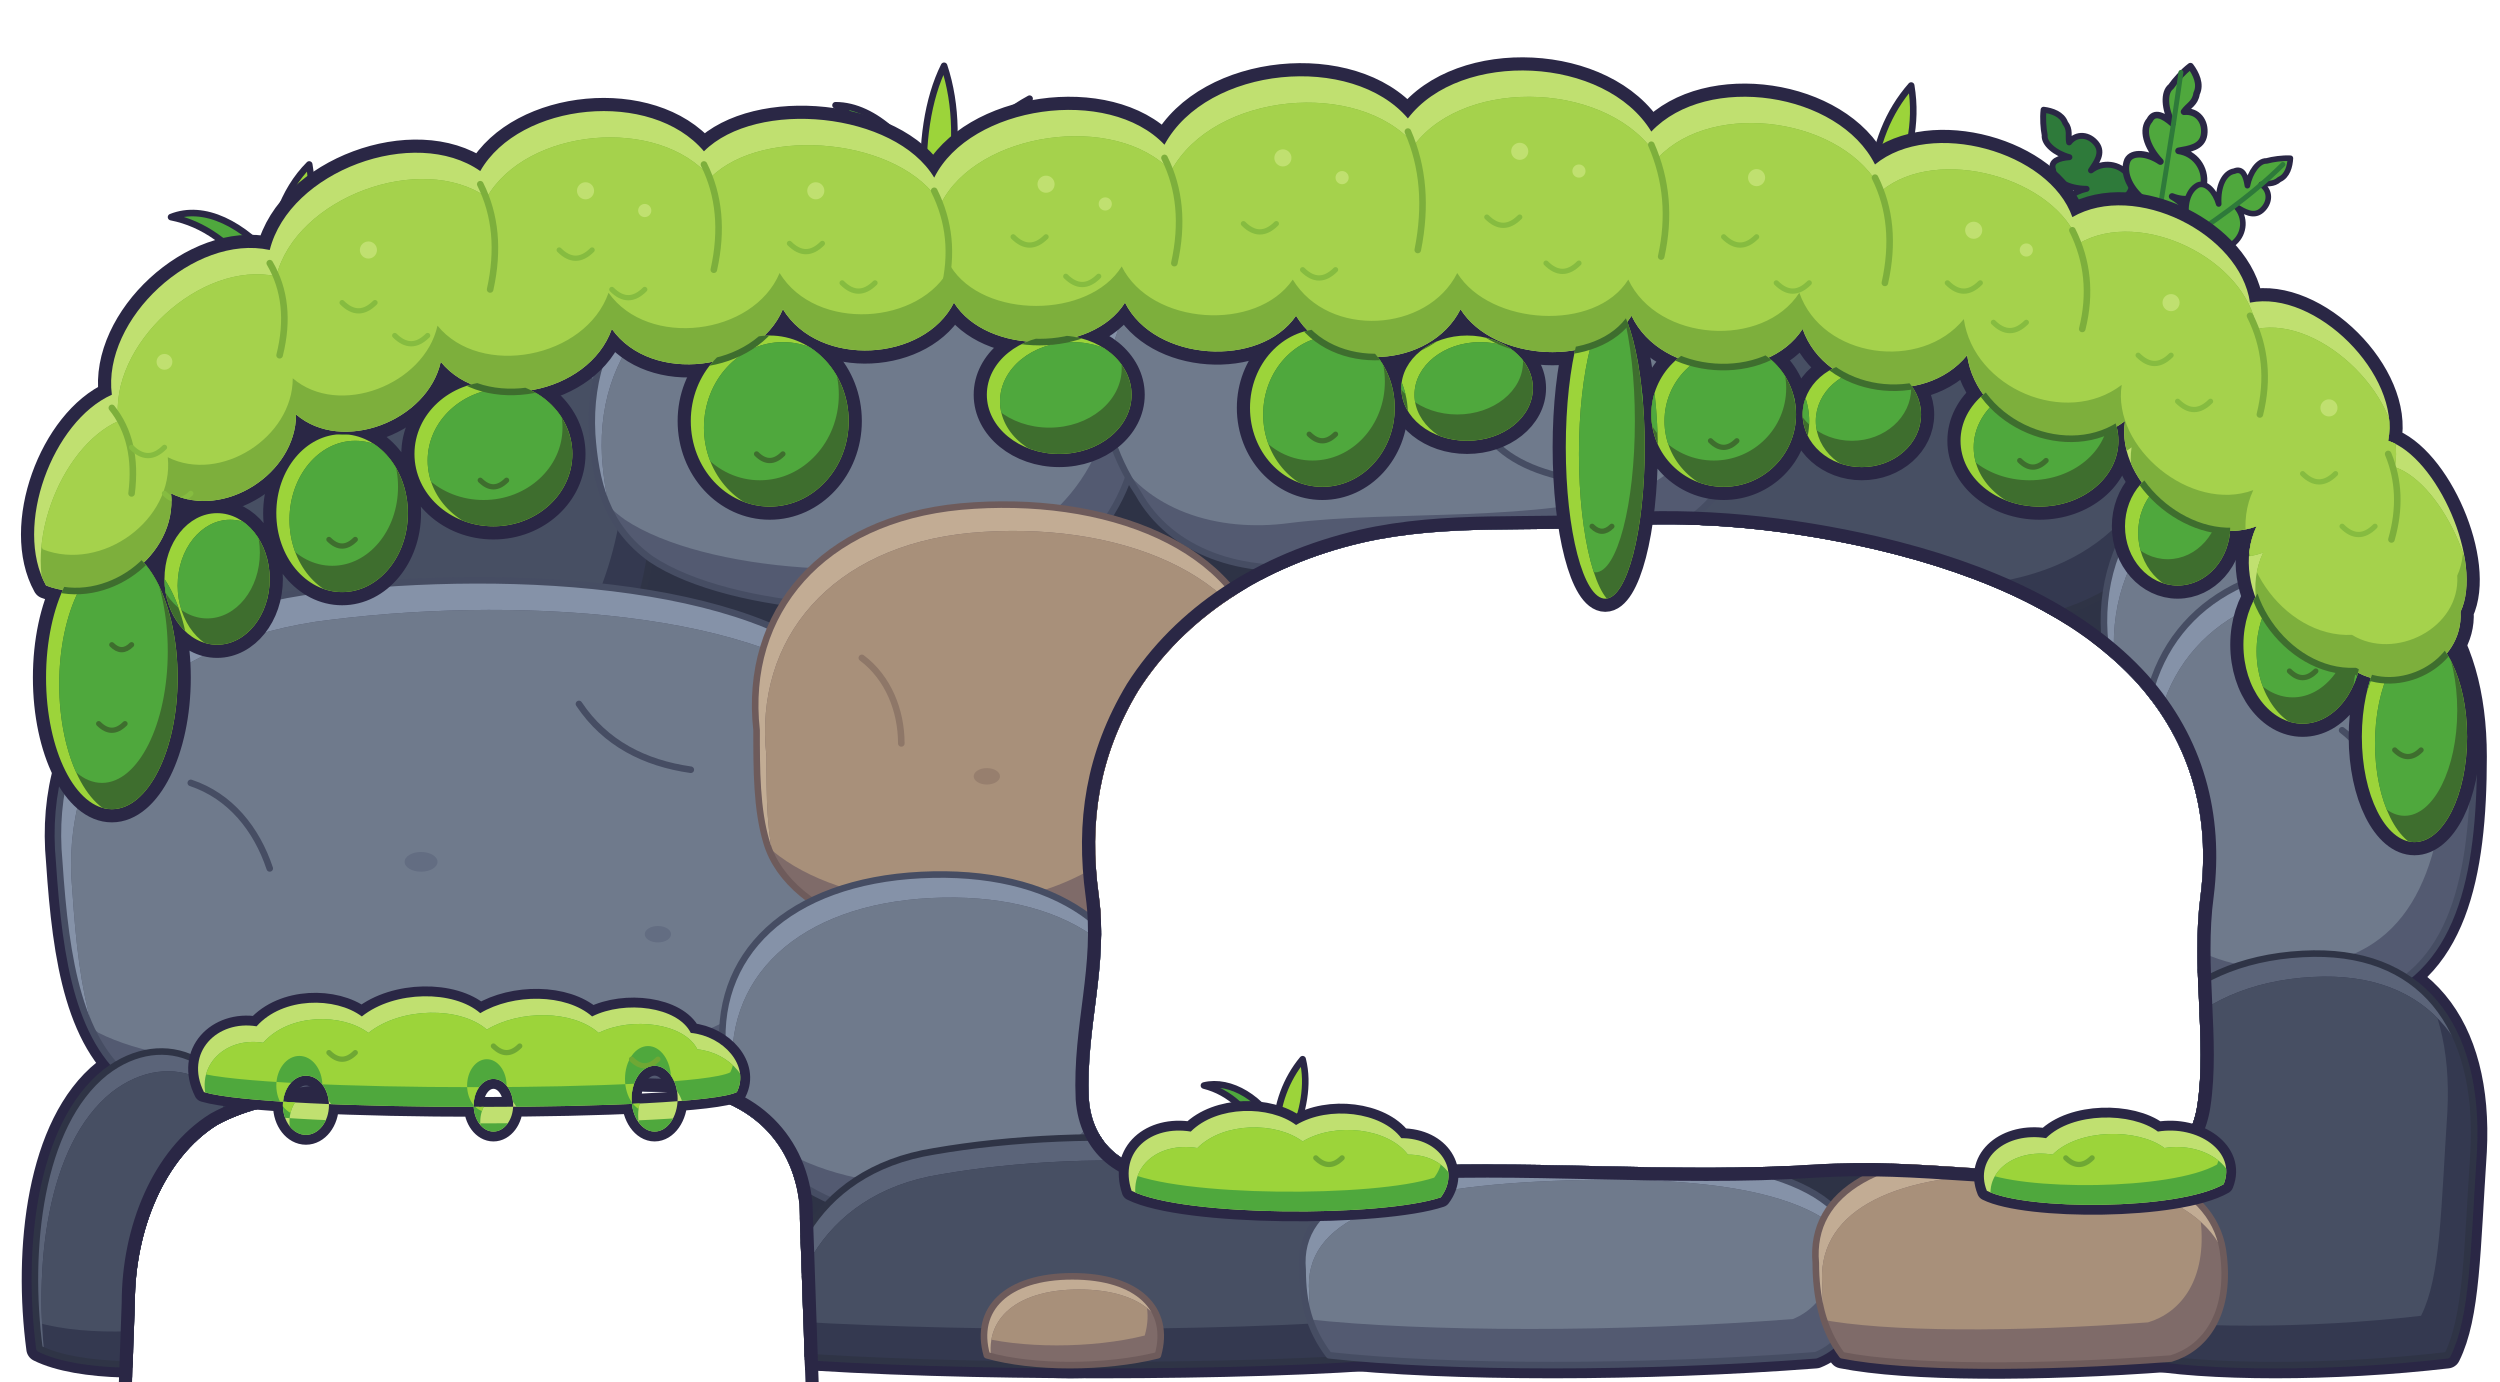
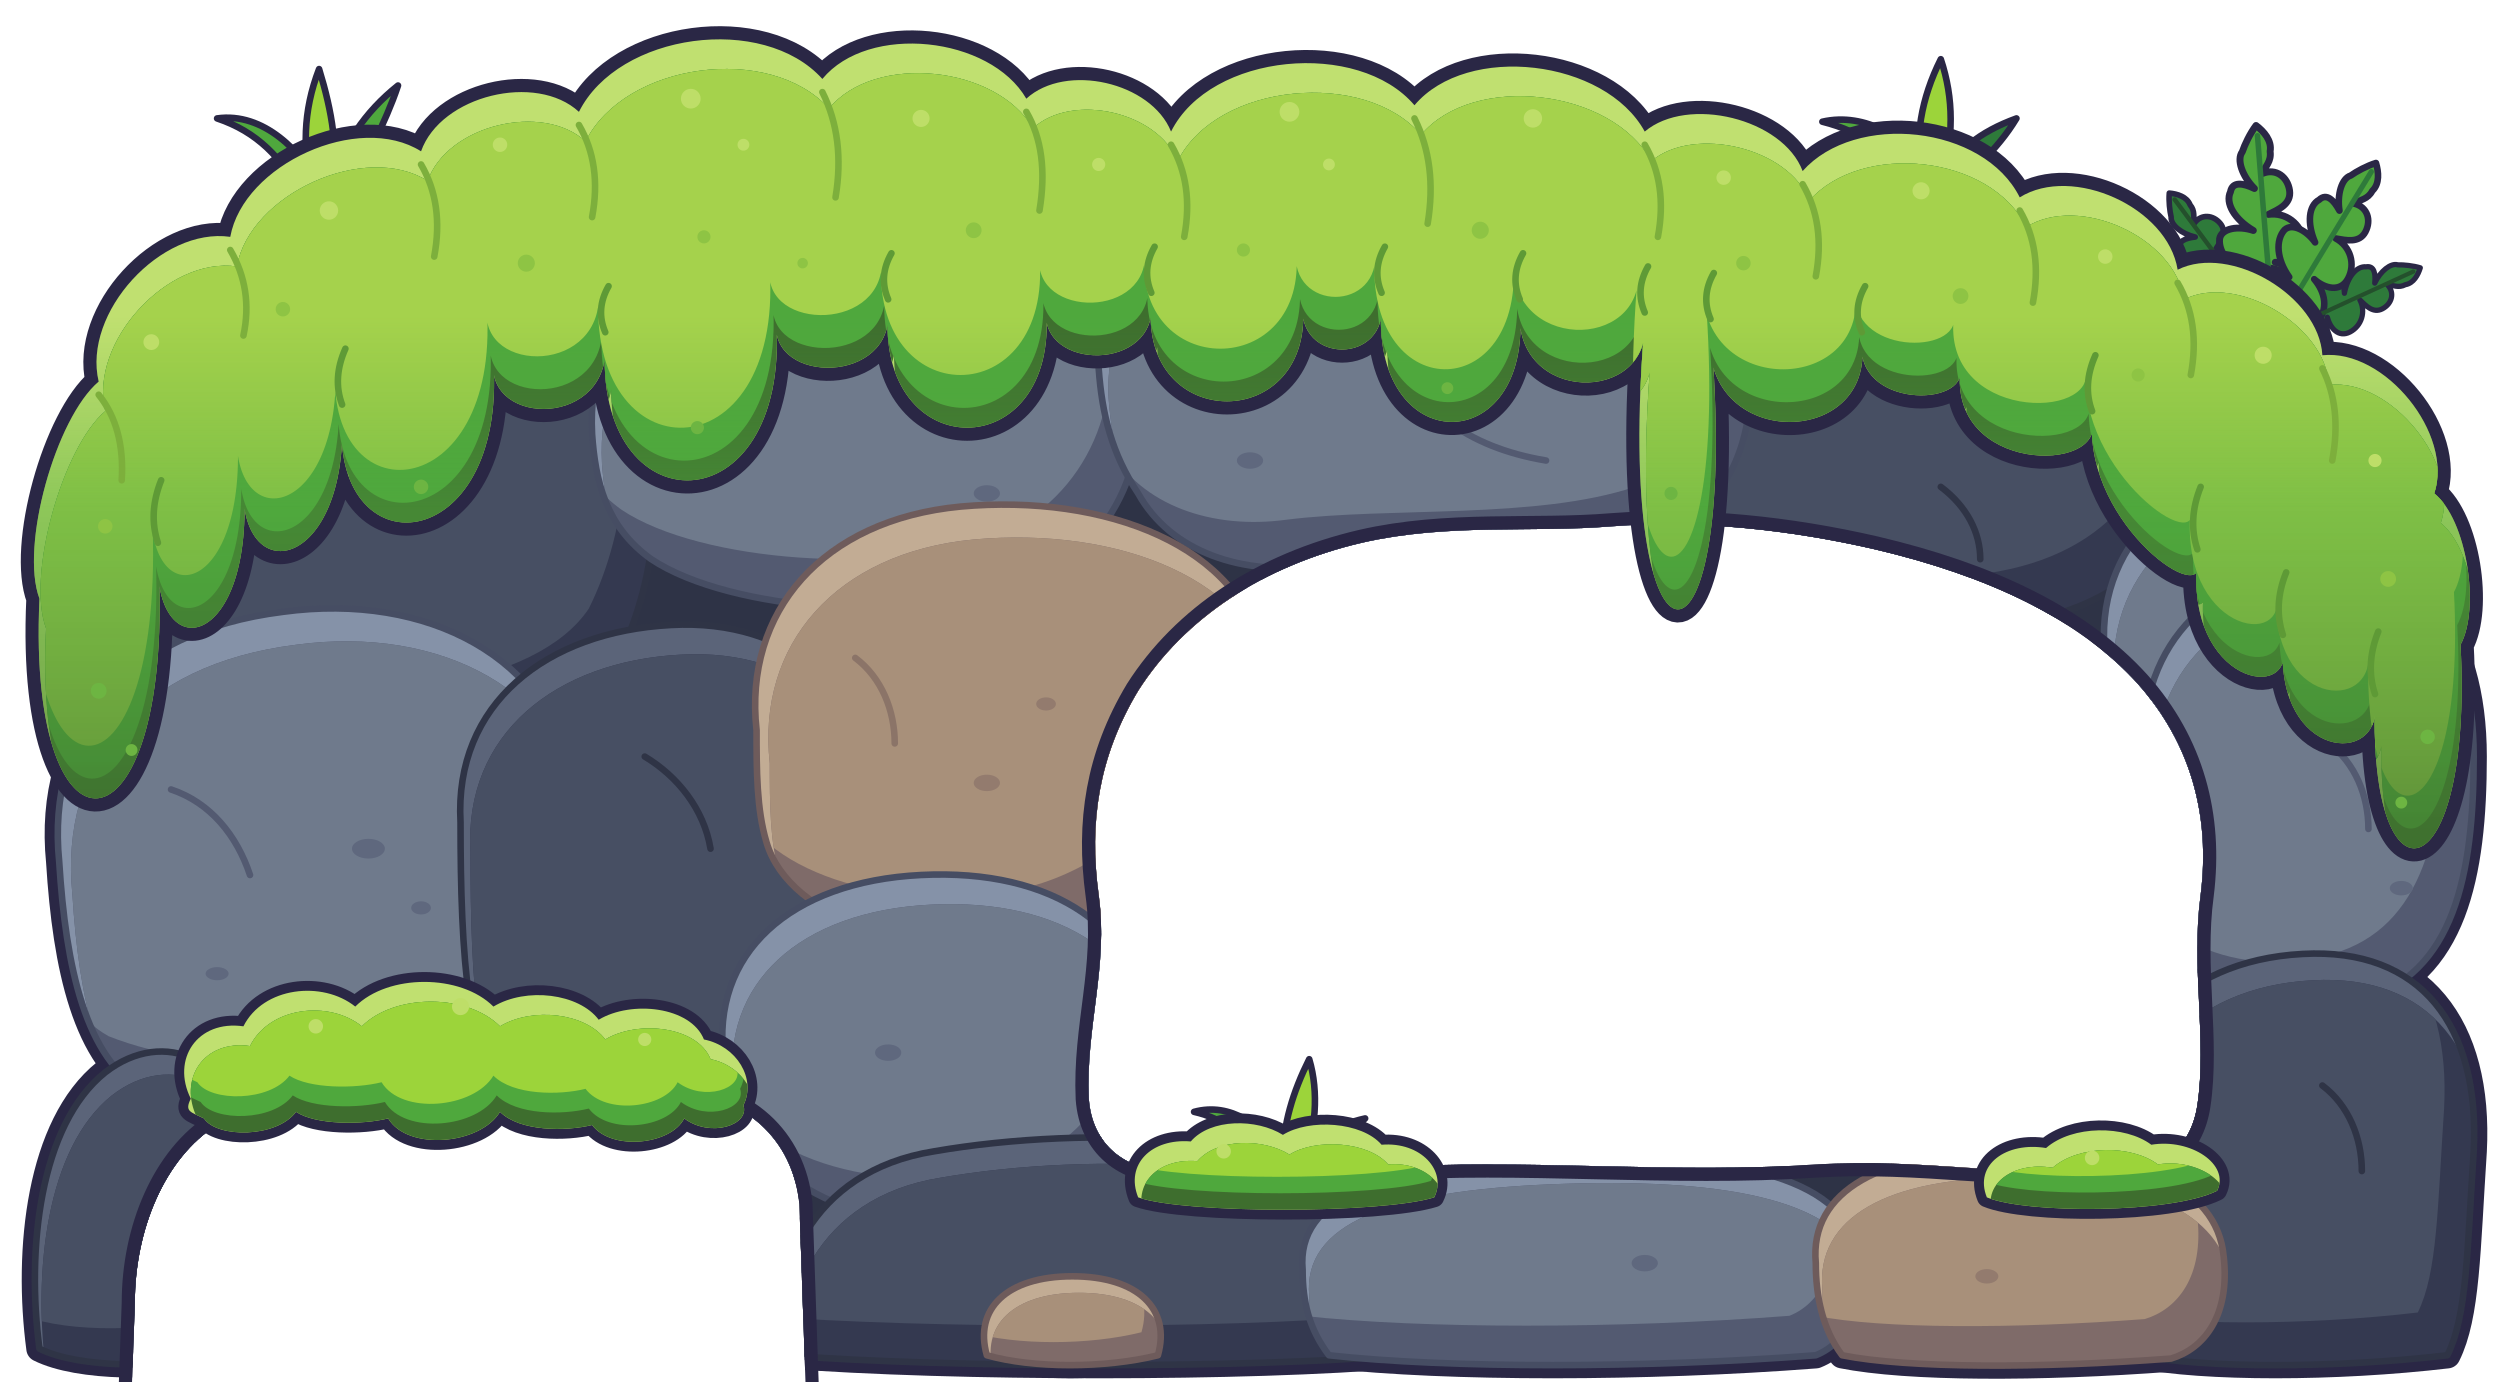
<svg xmlns="http://www.w3.org/2000/svg" width="760" height="420" viewBox="0 0 760 420">
  <defs>
    <path id="cutPath" d="M -20 -20 H 780 V 440 H -20 Z       M 356 356 C 342 356 332 348 331 334 C 330 312 337 294 334 272 C 331 250 334 230 346 210 C 360 188 384 172 414 165 C 440 159 466 162 490 160 C 516 158 544 161 570 167 C 604 175 632 188 650 208 C 666 226 672 248 669 272 C 666 294 671 316 668 336 C 666 349 657 356 644 356 C 612 358 584 352 552 354 C 508 357 462 352 420 355 C 396 357 374 355 356 356 Z       M 40 424 L 41 396 C 41 374 50 352 66 342 C 84 332 110 334 132 331 C 158 328 184 332 206 332 C 226 333 241 346 243 366 L 245 424 Z" />
    <clipPath id="cut" clip-rule="evenodd">
      <use href="#cutPath" clip-rule="evenodd" />
    </clipPath>
    <path id="sU1" d="M 24 178 C 20 136 42 104 84 96 C 122 88 170 94 190 120 C 204 140 200 176 188 200 C 172 224 120 230 76 224 C 40 218 26 206 24 178 Z" />
    <path id="sU2" d="M 180 132 C 178 96 204 72 246 68 C 290 64 334 76 344 108 C 352 136 340 166 312 178 C 280 190 222 186 198 170 C 184 160 181 146 180 132 Z" />
    <path id="sU4" d="M 512 128 C 508 92 534 70 578 68 C 620 66 656 88 664 120 C 672 152 656 180 620 188 C 584 196 536 186 520 166 C 513 154 512 142 512 128 Z" />
    <path id="sU3" d="M 334 112 C 332 76 366 54 420 50 C 474 46 522 62 530 98 C 536 124 530 152 506 162 C 476 172 432 168 400 172 C 378 175 356 168 346 150 C 338 138 335 126 334 112 Z" />
-     <path id="sU5" d="M 640 196 C 636 160 662 134 698 132 C 728 130 746 152 746 186 C 746 218 740 240 716 246 C 686 252 650 242 642 220 C 640 212 640 204 640 196 Z" />
-     <path id="sM1" d="M 18 262 C 14 220 40 188 92 180 C 150 172 230 176 258 206 C 276 228 270 276 256 304 C 244 328 210 340 160 340 C 110 341 66 342 42 330 C 24 318 20 292 18 262 Z" />
+     <path id="sU5" d="M 640 200 C 636 166 662 142 698 140 C 726 138 744 160 744 192 C 744 222 738 242 716 248 C 686 254 650 244 642 222 C 640 214 640 206 640 200 Z" />
+     <path id="sM1a" d="M 18 262 C 14 222 38 192 86 186 C 130 180 168 200 174 238 C 180 276 172 316 150 332 C 128 344 74 344 44 332 C 26 322 20 294 18 262 Z" />
+     <path id="sM1b" d="M 140 250 C 138 214 166 192 204 190 C 240 188 266 210 268 246 C 270 282 260 318 236 332 C 214 344 176 344 156 336 C 142 326 140 290 140 250 Z" />
    <path id="sF1" d="M 12 410 C 8 380 12 342 32 326 C 50 312 72 322 74 348 C 76 372 72 398 66 412 C 50 416 24 416 12 410 Z" />
    <path id="sM2" d="M 230 222 C 226 186 250 158 292 154 C 336 150 378 166 384 200 C 390 236 356 280 316 286 C 280 292 240 280 233 256 C 230 246 230 234 230 222 Z" />
    <path id="sM3" d="M 220 322 C 216 290 240 268 280 266 C 320 264 348 282 350 316 C 352 348 334 370 296 372 C 258 374 224 358 220 322 Z" />
    <path id="sR1" d="M 652 236 C 648 200 668 176 702 172 C 734 168 752 192 752 230 C 752 266 746 296 718 304 C 690 312 660 300 655 274 C 653 262 652 250 652 236 Z" />
    <path id="sB1" d="M 238 412 C 234 388 246 356 284 350 C 330 342 400 344 422 368 C 434 382 432 402 426 412 C 380 416 290 416 238 412 Z" />
    <path id="sS1" d="M 396 386 C 394 364 420 354 470 352 C 520 350 558 356 564 378 C 568 396 562 408 552 412 C 500 416 440 416 404 412 C 398 404 396 396 396 386 Z" />
    <path id="sR2" d="M 644 352 C 640 318 662 292 700 290 C 736 288 754 312 752 350 C 750 380 750 400 744 412 C 710 416 670 416 650 412 C 645 396 644 372 644 352 Z" />
    <path id="sS2" d="M 552 384 C 550 362 572 350 610 350 C 648 350 674 360 676 382 C 678 400 670 410 660 413 C 620 416 580 416 560 412 C 554 404 552 394 552 384 Z" />
    <path id="sP1" d="M 300 412 C 296 398 306 388 326 388 C 346 388 356 398 352 412 C 336 416 314 416 300 412 Z" />
    <clipPath id="kU1">
      <use href="#sU1" />
    </clipPath>
    <clipPath id="jU1">
-       <use href="#sU1" transform="translate(3 7)" />
+       <use href="#sU1" transform="translate(3 9)" />
    </clipPath>
    <clipPath id="kU2">
      <use href="#sU2" />
    </clipPath>
    <clipPath id="jU2">
-       <use href="#sU2" transform="translate(3 7)" />
+       <use href="#sU2" transform="translate(3 9)" />
    </clipPath>
    <clipPath id="kU4">
      <use href="#sU4" />
    </clipPath>
    <clipPath id="jU4">
-       <use href="#sU4" transform="translate(3 7)" />
+       <use href="#sU4" transform="translate(3 9)" />
    </clipPath>
    <clipPath id="kU3">
      <use href="#sU3" />
    </clipPath>
    <clipPath id="jU3">
-       <use href="#sU3" transform="translate(3 8)" />
+       <use href="#sU3" transform="translate(3 9)" />
    </clipPath>
    <clipPath id="kU5">
      <use href="#sU5" />
    </clipPath>
    <clipPath id="jU5">
-       <use href="#sU5" transform="translate(3 7)" />
-     </clipPath>
-     <clipPath id="kM1">
-       <use href="#sM1" />
-     </clipPath>
-     <clipPath id="jM1">
-       <use href="#sM1" transform="translate(4 9)" />
+       <use href="#sU5" transform="translate(3 9)" />
+     </clipPath>
+     <clipPath id="kM1a">
+       <use href="#sM1a" />
+     </clipPath>
+     <clipPath id="jM1a">
+       <use href="#sM1a" transform="translate(4 10)" />
+     </clipPath>
+     <clipPath id="kM1b">
+       <use href="#sM1b" />
+     </clipPath>
+     <clipPath id="jM1b">
+       <use href="#sM1b" transform="translate(3 9)" />
    </clipPath>
    <clipPath id="kF1">
      <use href="#sF1" />
    </clipPath>
    <clipPath id="jF1">
-       <use href="#sF1" transform="translate(2 6)" />
+       <use href="#sF1" transform="translate(2 7)" />
    </clipPath>
    <clipPath id="kM2">
      <use href="#sM2" />
    </clipPath>
    <clipPath id="jM2">
-       <use href="#sM2" transform="translate(3 8)" />
+       <use href="#sM2" transform="translate(4 10)" />
    </clipPath>
    <clipPath id="kM3">
      <use href="#sM3" />
    </clipPath>
    <clipPath id="jM3">
-       <use href="#sM3" transform="translate(3 7)" />
+       <use href="#sM3" transform="translate(3 9)" />
    </clipPath>
    <clipPath id="kR1">
      <use href="#sR1" />
    </clipPath>
    <clipPath id="jR1">
-       <use href="#sR1" transform="translate(3 7)" />
+       <use href="#sR1" transform="translate(3 9)" />
    </clipPath>
    <clipPath id="kB1">
      <use href="#sB1" />
    </clipPath>
    <clipPath id="jB1">
-       <use href="#sB1" transform="translate(2 7)" />
+       <use href="#sB1" transform="translate(2 8)" />
    </clipPath>
    <clipPath id="kS1">
      <use href="#sS1" />
    </clipPath>
    <clipPath id="jS1">
-       <use href="#sS1" transform="translate(2 7)" />
+       <use href="#sS1" transform="translate(2 8)" />
    </clipPath>
    <clipPath id="kR2">
      <use href="#sR2" />
    </clipPath>
    <clipPath id="jR2">
-       <use href="#sR2" transform="translate(3 7)" />
+       <use href="#sR2" transform="translate(3 8)" />
    </clipPath>
    <clipPath id="kS2">
      <use href="#sS2" />
    </clipPath>
    <clipPath id="jS2">
-       <use href="#sS2" transform="translate(2 7)" />
+       <use href="#sS2" transform="translate(2 8)" />
    </clipPath>
    <clipPath id="kP1">
      <use href="#sP1" />
    </clipPath>
    <clipPath id="jP1">
-       <use href="#sP1" transform="translate(2 4)" />
-     </clipPath>
-     <path id="mTop" d="M 14 178 C 4 160 16 128 34 120 C 31 97 59 71 82 76 C 88 52 126 38 146 52 C 158 31 198 27 214 46 C 230 30 272 34 284 54 C 295 32 337 26 354 44 C 367 20 411 16 428 36 C 444 15 488 17 502 40 C 519 22 559 28 570 50 C 587 36 623 46 630 66 C 649 55 681 71 684 92 C 704 88 730 114 726 134 C 741 139 755 171 748 186 C 749 202 729 212 716 204 C 695 205 677 179 686 160 C 667 167 643 147 646 128 C 629 141 601 129 598 108 C 585 124 555 120 548 100 C 537 117 505 115 496 96 C 486 112 454 110 444 94 C 435 112 405 114 394 96 C 383 112 351 110 342 92 C 332 108 300 108 290 92 C 281 110 249 112 238 94 C 230 113 198 117 186 100 C 179 120 147 126 134 110 C 130 128 104 138 90 126 C 90 144 68 158 52 150 C 54 169 32 185 14 178 Z" />
-     <path id="mDrape" d="M 718 224 A 16 32 0 1 0 750 224 A 16 32 0 1 0 718 224 Z       M 682 196 A 18 24 0 1 0 718 196 A 18 24 0 1 0 682 196 Z       M 646 160 A 16 18 0 1 0 678 160 A 16 18 0 1 0 646 160 Z       M 596 134 A 24 20 0 1 0 644 134 A 24 20 0 1 0 596 134 Z       M 548 126 A 18 16 0 1 0 584 126 A 18 16 0 1 0 548 126 Z       M 502 126 A 22 22 0 1 0 546 126 A 22 22 0 1 0 502 126 Z       M 476 136 A 12 46 0 1 0 500 136 A 12 46 0 1 0 476 136 Z       M 426 118 A 20 16 0 1 0 466 118 A 20 16 0 1 0 426 118 Z       M 380 124 A 22 24 0 1 0 424 124 A 22 24 0 1 0 380 124 Z       M 300 120 A 22 18 0 1 0 344 120 A 22 18 0 1 0 300 120 Z       M 210 128 A 24 26 0 1 0 258 128 A 24 26 0 1 0 210 128 Z       M 126 138 A 24 22 0 1 0 174 138 A 24 22 0 1 0 126 138 Z       M 84 156 A 20 24 0 1 0 124 156 A 20 24 0 1 0 84 156 Z       M 50 176 A 16 20 0 1 0 82 176 A 16 20 0 1 0 50 176 Z       M 14 206 A 20 40 0 1 0 54 206 A 20 40 0 1 0 14 206 Z" />
-     <path id="mLip" d="M 62 332 C 56 320 66 310 78 312 C 86 303 102 303 110 309 C 120 301 138 301 146 308 C 156 302 172 302 180 309 C 190 304 206 306 210 314 C 220 315 228 324 224 332 C 212 338 82 338 62 332 Z       M 86 336 A 7 9 0 1 0 100 336 A 7 9 0 1 0 86 336 Z       M 144 336 A 6 8 0 1 0 156 336 A 6 8 0 1 0 144 336 Z       M 192 334 A 7 10 0 1 0 206 334 A 7 10 0 1 0 192 334 Z" />
-     <path id="mSill" d="M 344 362 C 340 350 350 342 362 344 C 370 336 386 336 394 342 C 404 336 420 338 426 346 C 438 346 444 356 438 364 C 420 370 360 370 344 362 Z       M 604 362 C 600 352 610 344 622 346 C 630 338 648 338 656 344 C 668 342 680 350 676 360 C 662 368 616 368 604 362 Z" />
-     <clipPath id="kTop">
-       <use href="#mTop" />
-     </clipPath>
-     <clipPath id="jTop">
-       <use href="#mTop" transform="translate(2 8)" />
-     </clipPath>
-     <clipPath id="kDr">
-       <use href="#mDrape" />
-     </clipPath>
-     <clipPath id="jDr">
-       <use href="#mDrape" transform="translate(4 2)" />
+       <use href="#sP1" transform="translate(2 5)" />
+     </clipPath>
+     <path id="mBlanket" d="M 12 182 C 6 166 17 127 30 116 C 25 95 49 69 70 72 C 74 50 109 34 128 46 C 134 29 163 22 176 34 C 188 10 232 4 250 24 C 264 7 301 11 312 30 C 324 19 350 25 356 40 C 368 16 413 12 430 32 C 446 13 488 18 500 40 C 513 29 542 36 548 52 C 564 34 603 38 614 60 C 630 50 659 63 662 82 C 678 74 705 90 706 108 C 725 106 746 132 740 150 C 750 158 754 185 748 196       C 752 272 720 278 722 214 C 724 233 692 231 694 196 C 698 214 664 208 668 170 C 672 186 634 160 636 128 C 640 144 592 144 596 112 C 598 124 564 124 566 104 C 570 137 516 137 520 100 C 530 214 490 214 500 98 C 502 123 460 123 462 94 C 466 140 416 140 420 92 C 422 111 394 111 396 92 C 400 132 346 132 350 92 C 352 113 316 113 318 94 C 322 142 266 142 270 94 C 272 117 234 117 236 98 C 240 161 180 161 184 104 C 186 130 148 130 150 110 C 154 170 100 174 104 126 C 106 174 72 180 74 146 C 78 198 46 204 48 168 C 54 262 8 268 12 182 Z" />
+     <path id="mLip" d="M 58 334 C 52 322 60 310 74 312 C 80 300 98 298 108 306 C 118 296 140 296 150 306 C 160 300 176 302 182 310 C 192 304 210 306 214 316 C 224 318 230 328 226 336 C 228 342 216 346 208 340 C 204 348 186 350 180 342 C 172 344 158 344 152 338 C 146 348 124 350 118 340 C 110 342 96 342 90 338 C 84 346 66 346 62 340 C 58 338 56 338 58 334 Z" />
+     <path id="mSill" d="M 346 364 C 342 354 350 346 362 347 C 368 340 382 340 390 345 C 398 340 414 341 420 348 C 432 347 440 356 436 364 C 420 369 360 369 346 364 Z       M 604 364 C 600 354 610 347 622 349 C 630 342 646 342 654 348 C 666 346 678 354 674 362 C 660 369 616 369 604 364 Z" />
+     <clipPath id="kBl">
+       <use href="#mBlanket" />
+     </clipPath>
+     <clipPath id="jBl">
+       <use href="#mBlanket" transform="translate(2 9)" />
    </clipPath>
    <clipPath id="kLip">
      <use href="#mLip" />
    </clipPath>
    <clipPath id="jLip">
-       <use href="#mLip" transform="translate(2 5)" />
+       <use href="#mLip" transform="translate(2 6)" />
    </clipPath>
    <clipPath id="kSill">
      <use href="#mSill" />
    </clipPath>
    <clipPath id="jSill">
-       <use href="#mSill" transform="translate(2 5)" />
-     </clipPath>
+       <use href="#mSill" transform="translate(2 6)" />
+     </clipPath>
+     <linearGradient id="gHang" gradientUnits="userSpaceOnUse" x1="0" y1="96" x2="0" y2="262">
+       <stop offset="0" stop-color="#4FA83D" stop-opacity="0" />
+       <stop offset="0.35" stop-color="#4FA83D" stop-opacity="0.45" />
+       <stop offset="1" stop-color="#3E6E2E" stop-opacity="0.7" />
+     </linearGradient>
    <path id="frond" d="M 0 0 C -6 -1 -12 -5 -12 -10 C -12 -14 -7 -15 -3 -14 C -9 -17 -12 -22 -11 -26 C -10 -29 -5 -29 -1 -27 C -6 -31 -8 -36 -6 -39 C -5 -42 -2 -41 1 -39 C -2 -43 -3 -48 -1 -50 C 0 -52 2 -55 4 -57 C 6 -55 8 -52 7 -49 C 7 -46 5 -45 4 -43 C 8 -44 11 -41 11 -37 C 11 -33 7 -32 4 -31 C 9 -31 13 -27 13 -22 C 13 -17 8 -16 4 -17 C 9 -15 12 -11 11 -6 C 10 -2 6 0 2 0 Z" />
+     <path id="frondRib" d="M 1 -2 C 2 -20 3 -38 4 -54" />
  </defs>
  <g clip-path="url(#cut)" stroke-linejoin="round" stroke-linecap="round">
    <g fill="#2A2745" stroke="#2A2745" stroke-width="8">
      <use href="#sU1" />
      <use href="#sU2" />
      <use href="#sU4" />
      <use href="#sU3" />
      <use href="#sU5" />
-       <use href="#sM1" />
+       <use href="#sM1a" />
+       <use href="#sM1b" />
      <use href="#sF1" />
      <use href="#sM2" />
      <use href="#sM3" />
      <use href="#sR1" />
      <use href="#sB1" />
      <use href="#sS1" />
      <use href="#sR2" />
      <use href="#sS2" />
      <use href="#sP1" />
    </g>
    <polygon points="40,200 120,120 300,80 500,70 680,120 730,200 735,400 30,400" fill="#2E3346" />
    <g clip-path="url(#kU1)">
      <use href="#sU1" fill="#5B6479" />
      <g clip-path="url(#jU1)">
        <use href="#sU1" fill="#343950" />
-         <use href="#sU1" fill="#474F63" transform="translate(-9 -13)" />
+         <use href="#sU1" fill="#474F63" transform="translate(-9 -15)" />
      </g>
    </g>
    <use href="#sU1" fill="none" stroke="#2F3446" stroke-width="2" />
    <g clip-path="url(#kU2)">
      <use href="#sU2" fill="#8592A8" />
      <g clip-path="url(#jU2)">
        <use href="#sU2" fill="#535A71" />
-         <use href="#sU2" fill="#6F7A8C" transform="translate(-8 -12)" />
-       </g>
+         <use href="#sU2" fill="#6F7A8C" transform="translate(-9 -15)" />
+       </g>
+       <ellipse cx="300" cy="150" rx="4" ry="2.5" fill="#5F687E" />
    </g>
    <use href="#sU2" fill="none" stroke="#464D63" stroke-width="2" />
    <g clip-path="url(#kU4)">
      <use href="#sU4" fill="#5B6479" />
      <g clip-path="url(#jU4)">
        <use href="#sU4" fill="#343950" />
-         <use href="#sU4" fill="#474F63" transform="translate(-8 -12)" />
-       </g>
+         <use href="#sU4" fill="#474F63" transform="translate(-9 -15)" />
+       </g>
+       <path d="M 590 148 C 598 154 602 162 602 170" fill="none" stroke="#2F3446" stroke-width="2" />
    </g>
    <use href="#sU4" fill="none" stroke="#2F3446" stroke-width="2" />
    <g clip-path="url(#kU3)">
      <use href="#sU3" fill="#8592A8" />
      <g clip-path="url(#jU3)">
        <use href="#sU3" fill="#535A71" />
-         <use href="#sU3" fill="#6F7A8C" transform="translate(-8 -13)" />
-       </g>
-       <path d="M 452 132 C 458 140 468 144 480 146" fill="none" stroke="#464D63" stroke-width="2" />
+         <use href="#sU3" fill="#6F7A8C" transform="translate(-9 -14)" />
+       </g>
+       <path d="M 440 128 C 448 134 458 138 470 140" fill="none" stroke="#535A71" stroke-width="2" />
+       <ellipse cx="380" cy="140" rx="4" ry="2.5" fill="#5F687E" />
+       <ellipse cx="506" cy="130" rx="3" ry="2" fill="#5F687E" />
    </g>
    <use href="#sU3" fill="none" stroke="#464D63" stroke-width="2" />
    <g clip-path="url(#kU5)">
      <use href="#sU5" fill="#8592A8" />
      <g clip-path="url(#jU5)">
        <use href="#sU5" fill="#535A71" />
-         <use href="#sU5" fill="#6F7A8C" transform="translate(-8 -12)" />
+         <use href="#sU5" fill="#6F7A8C" transform="translate(-9 -15)" />
      </g>
    </g>
    <use href="#sU5" fill="none" stroke="#464D63" stroke-width="2" />
-     <g clip-path="url(#kM1)">
-       <use href="#sM1" fill="#8592A8" />
-       <g clip-path="url(#jM1)">
-         <use href="#sM1" fill="#535A71" />
-         <use href="#sM1" fill="#6F7A8C" transform="translate(-12 -16)" />
-       </g>
-       <path d="M 58 238 C 70 242 78 252 82 264" fill="none" stroke="#464D63" stroke-width="2" />
-       <path d="M 176 214 C 184 226 196 232 210 234" fill="none" stroke="#464D63" stroke-width="2" />
-       <ellipse cx="128" cy="262" rx="5" ry="3" fill="#636D82" />
-       <ellipse cx="200" cy="284" rx="4" ry="2.5" fill="#636D82" />
-     </g>
-     <use href="#sM1" fill="none" stroke="#464D63" stroke-width="2" />
+     <g clip-path="url(#kM1a)">
+       <use href="#sM1a" fill="#8592A8" />
+       <g clip-path="url(#jM1a)">
+         <use href="#sM1a" fill="#535A71" />
+         <use href="#sM1a" fill="#6F7A8C" transform="translate(-11 -17)" />
+       </g>
+       <path d="M 52 240 C 64 244 72 254 76 266" fill="none" stroke="#535A71" stroke-width="2" />
+       <ellipse cx="112" cy="258" rx="5" ry="3" fill="#5F687E" />
+       <ellipse cx="128" cy="276" rx="3" ry="2" fill="#5F687E" />
+       <ellipse cx="66" cy="296" rx="3.5" ry="2" fill="#5F687E" />
+     </g>
+     <use href="#sM1a" fill="none" stroke="#464D63" stroke-width="2" />
+     <g clip-path="url(#kM1b)">
+       <use href="#sM1b" fill="#5B6479" />
+       <g clip-path="url(#jM1b)">
+         <use href="#sM1b" fill="#343950" />
+         <use href="#sM1b" fill="#474F63" transform="translate(-10 -16)" />
+       </g>
+       <path d="M 196 230 C 206 236 214 246 216 258" fill="none" stroke="#2F3446" stroke-width="2" />
+       <ellipse cx="232" cy="290" rx="3.5" ry="2.2" fill="#3C4257" />
+     </g>
+     <use href="#sM1b" fill="none" stroke="#2F3446" stroke-width="2" />
    <g clip-path="url(#kF1)">
      <use href="#sF1" fill="#5B6479" />
      <g clip-path="url(#jF1)">
        <use href="#sF1" fill="#343950" />
-         <use href="#sF1" fill="#474F63" transform="translate(-6 -10)" />
+         <use href="#sF1" fill="#474F63" transform="translate(-7 -11)" />
      </g>
    </g>
    <use href="#sF1" fill="none" stroke="#2F3446" stroke-width="2" />
    <g clip-path="url(#kM2)">
      <use href="#sM2" fill="#C2AC94" />
      <g clip-path="url(#jM2)">
        <use href="#sM2" fill="#7F6B69" />
-         <use href="#sM2" fill="#A8907A" transform="translate(-9 -13)" />
-       </g>
-       <path d="M 262 200 C 270 206 274 216 274 226" fill="none" stroke="#8E7768" stroke-width="2" />
-       <ellipse cx="300" cy="236" rx="4" ry="2.5" fill="#977F6E" />
+         <use href="#sM2" fill="#A8907A" transform="translate(-10 -15)" />
+       </g>
+       <path d="M 260 200 C 268 206 272 216 272 226" fill="none" stroke="#8B7468" stroke-width="2" />
+       <ellipse cx="300" cy="238" rx="4" ry="2.5" fill="#937B6E" />
+       <ellipse cx="318" cy="214" rx="3" ry="2" fill="#937B6E" />
    </g>
    <use href="#sM2" fill="none" stroke="#6E5B5B" stroke-width="2" />
    <g clip-path="url(#kM3)">
      <use href="#sM3" fill="#8592A8" />
      <g clip-path="url(#jM3)">
        <use href="#sM3" fill="#535A71" />
-         <use href="#sM3" fill="#6F7A8C" transform="translate(-8 -12)" />
-       </g>
+         <use href="#sM3" fill="#6F7A8C" transform="translate(-9 -14)" />
+       </g>
+       <ellipse cx="270" cy="320" rx="4" ry="2.5" fill="#5F687E" />
    </g>
    <use href="#sM3" fill="none" stroke="#464D63" stroke-width="2" />
    <g clip-path="url(#kR1)">
      <use href="#sR1" fill="#8592A8" />
      <g clip-path="url(#jR1)">
        <use href="#sR1" fill="#535A71" />
-         <use href="#sR1" fill="#6F7A8C" transform="translate(-8 -12)" />
-       </g>
-       <path d="M 712 222 C 720 228 724 238 724 248" fill="none" stroke="#464D63" stroke-width="2" />
+         <use href="#sR1" fill="#6F7A8C" transform="translate(-9 -14)" />
+       </g>
+       <path d="M 708 226 C 716 232 720 242 720 252" fill="none" stroke="#535A71" stroke-width="2" />
+       <ellipse cx="730" cy="270" rx="3.5" ry="2.2" fill="#5F687E" />
    </g>
    <use href="#sR1" fill="none" stroke="#464D63" stroke-width="2" />
    <g clip-path="url(#kB1)">
      <use href="#sB1" fill="#5B6479" />
      <g clip-path="url(#jB1)">
        <use href="#sB1" fill="#343950" />
-         <use href="#sB1" fill="#474F63" transform="translate(-7 -11)" />
+         <use href="#sB1" fill="#474F63" transform="translate(-8 -12)" />
      </g>
    </g>
    <use href="#sB1" fill="none" stroke="#2F3446" stroke-width="2" />
    <g clip-path="url(#kS1)">
      <use href="#sS1" fill="#8592A8" />
      <g clip-path="url(#jS1)">
        <use href="#sS1" fill="#535A71" />
-         <use href="#sS1" fill="#6F7A8C" transform="translate(-7 -11)" />
-       </g>
+         <use href="#sS1" fill="#6F7A8C" transform="translate(-8 -12)" />
+       </g>
+       <ellipse cx="500" cy="384" rx="4" ry="2.5" fill="#5F687E" />
    </g>
    <use href="#sS1" fill="none" stroke="#464D63" stroke-width="2" />
    <g clip-path="url(#kR2)">
      <use href="#sR2" fill="#5B6479" />
      <g clip-path="url(#jR2)">
        <use href="#sR2" fill="#343950" />
-         <use href="#sR2" fill="#474F63" transform="translate(-8 -12)" />
-       </g>
+         <use href="#sR2" fill="#474F63" transform="translate(-9 -13)" />
+       </g>
+       <path d="M 706 330 C 714 336 718 346 718 356" fill="none" stroke="#2F3446" stroke-width="2" />
    </g>
    <use href="#sR2" fill="none" stroke="#2F3446" stroke-width="2" />
    <g clip-path="url(#kS2)">
      <use href="#sS2" fill="#C2AC94" />
      <g clip-path="url(#jS2)">
        <use href="#sS2" fill="#7F6B69" />
-         <use href="#sS2" fill="#A8907A" transform="translate(-7 -11)" />
-       </g>
+         <use href="#sS2" fill="#A8907A" transform="translate(-8 -12)" />
+       </g>
+       <ellipse cx="604" cy="388" rx="3.5" ry="2.2" fill="#937B6E" />
    </g>
    <use href="#sS2" fill="none" stroke="#6E5B5B" stroke-width="2" />
    <g clip-path="url(#kP1)">
      <use href="#sP1" fill="#C2AC94" />
      <g clip-path="url(#jP1)">
        <use href="#sP1" fill="#7F6B69" />
-         <use href="#sP1" fill="#A8907A" transform="translate(-4 -6)" />
+         <use href="#sP1" fill="#A8907A" transform="translate(-5 -7)" />
      </g>
    </g>
    <use href="#sP1" fill="none" stroke="#6E5B5B" stroke-width="2" />
    <use href="#cutPath" fill="none" stroke="#2A2745" stroke-width="8" />
  </g>
  <g stroke="#2A2745" stroke-width="2" stroke-linejoin="round" stroke-linecap="round">
-     <path d="M 78 84 C 70 74 62 68 52 66 C 62 62 74 68 84 80 Z" fill="#4FA83D" />
-     <path d="M 82 82 C 82 70 86 58 94 50 C 96 62 94 72 89 84 Z" fill="#9CD43A" />
-     <path d="M 278 60 C 272 48 264 38 254 32 C 266 32 278 44 284 58 Z" fill="#4FA83D" />
-     <path d="M 281 58 C 280 44 282 30 287 20 C 291 32 291 46 288 58 Z" fill="#9CD43A" />
-     <path d="M 286 58 C 292 46 302 36 313 30 C 307 41 297 51 291 60 Z" fill="#4FA83D" />
-     <path d="M 566 58 C 558 48 550 42 540 40 C 550 36 562 44 572 56 Z" fill="#4FA83D" />
-     <path d="M 569 56 C 570 44 574 34 581 26 C 583 38 580 48 576 58 Z" fill="#9CD43A" />
-     <path d="M 384 346 C 380 338 374 332 366 330 C 374 328 384 334 389 344 Z" fill="#4FA83D" />
-     <path d="M 388 344 C 388 336 391 328 396 322 C 398 330 396 338 393 346 Z" fill="#9CD43A" />
-     <g fill="#2E7A3A">
-       <use href="#frond" transform="translate(650 76) rotate(-38) scale(0.9)" />
-     </g>
-     <g fill="#4FA83D">
-       <use href="#frond" transform="translate(654 76) rotate(8)" />
-       <use href="#frond" transform="translate(658 78) rotate(48) scale(0.85)" />
-     </g>
+     <path d="M 92 60 C 86 48 78 40 66 36 C 80 34 92 46 98 58 Z" fill="#4FA83D" />
+     <path d="M 103 60 C 110 52 120 47 132 47 C 123 53 115 58 108 63 Z" fill="#2E7A3A" />
+     <path d="M 95 58 C 92 46 92 34 97 21 C 101 34 103 46 101 58 Z" fill="#9CD43A" />
+     <path d="M 100 58 C 104 44 111 34 121 26 C 117 38 111 48 106 60 Z" fill="#4FA83D" />
+     <path d="M 580 56 C 574 46 566 40 554 37 C 567 34 580 42 586 52 Z" fill="#4FA83D" />
+     <path d="M 589 56 C 594 46 602 40 613 36 C 607 46 599 52 594 58 Z" fill="#2E7A3A" />
+     <path d="M 584 54 C 582 42 584 30 590 18 C 594 30 594 42 590 56 Z" fill="#9CD43A" />
+     <path d="M 386 354 C 380 346 372 340 363 338 C 374 335 384 342 390 352 Z" fill="#4FA83D" />
+     <path d="M 395 354 C 400 346 406 342 415 340 C 409 346 403 352 399 356 Z" fill="#2E7A3A" />
+     <path d="M 390 352 C 390 342 393 332 398 322 C 401 332 400 344 396 354 Z" fill="#9CD43A" />
+     <use href="#frond" transform="translate(688 98) rotate(-40) scale(0.85)" fill="#2E7A3A" />
+     <use href="#frond" transform="translate(694 100) rotate(62) scale(0.8)" fill="#2E7A3A" />
+     <use href="#frond" transform="translate(690 98) rotate(-8) scale(1.05)" fill="#4FA83D" />
+     <use href="#frond" transform="translate(692 98) rotate(28)" fill="#4FA83D" />
  </g>
-   <g fill="none" stroke="#2E7A3A" stroke-width="1.5" stroke-linecap="round">
-     <path d="M 655 74 C 657 60 660 44 663 22" />
-     <path d="M 660 76 C 672 68 684 60 694 50" />
+   <g fill="none" stroke="#2E7A3A" stroke-width="1.6" stroke-linecap="round">
+     <use href="#frondRib" transform="translate(690 98) rotate(-8) scale(1.05)" />
+     <use href="#frondRib" transform="translate(692 98) rotate(28)" />
+   </g>
+   <g fill="none" stroke="#24502C" stroke-width="1.6" stroke-linecap="round">
+     <use href="#frondRib" transform="translate(688 98) rotate(-40) scale(0.85)" />
+     <use href="#frondRib" transform="translate(694 100) rotate(62) scale(0.8)" />
  </g>
  <g stroke-linejoin="round" stroke-linecap="round">
-     <g fill="#2A2745" stroke="#2A2745" stroke-width="8">
-       <use href="#mDrape" />
-       <use href="#mTop" />
-     </g>
+     <use href="#mBlanket" fill="#2A2745" stroke="#2A2745" stroke-width="8" />
    <g fill="#2A2745" stroke="#2A2745" stroke-width="6">
      <use href="#mLip" />
      <use href="#mSill" />
    </g>
-     <g clip-path="url(#kDr)">
-       <use href="#mDrape" fill="#9CD43A" />
-       <g clip-path="url(#jDr)">
-         <use href="#mDrape" fill="#3E6E2E" />
-         <use href="#mDrape" fill="#4FA83D" transform="translate(-3 -8)" />
-       </g>
-       <g fill="none" stroke="#3E6E2E" stroke-width="1.6">
-         <path d="M 728 228 q 4 4 8 0" />
-         <path d="M 696 204 q 4 4 8 0" />
-         <path d="M 614 140 q 4 4 8 0" />
-         <path d="M 520 134 q 4 4 8 0" />
-         <path d="M 484 160 q 3 3 6 0" />
-         <path d="M 398 132 q 4 4 8 0" />
-         <path d="M 230 138 q 4 4 8 0" />
-         <path d="M 146 146 q 4 4 8 0" />
-         <path d="M 100 164 q 4 4 8 0" />
-         <path d="M 30 220 q 4 4 8 0" />
-         <path d="M 34 196 q 3 3 6 0" />
-       </g>
-     </g>
-     <g clip-path="url(#kTop)">
-       <use href="#mTop" fill="#C0E070" />
-       <g clip-path="url(#jTop)">
-         <use href="#mTop" fill="#7DAF3C" />
-         <use href="#mTop" fill="#A5D24C" transform="translate(-1 -11)" />
-       </g>
+     <g clip-path="url(#kBl)">
+       <use href="#mBlanket" fill="#C0E070" />
+       <g clip-path="url(#jBl)">
+         <use href="#mBlanket" fill="#3E6E2E" />
+         <use href="#mBlanket" fill="#4FA83D" transform="translate(-1 -6)" />
+         <use href="#mBlanket" fill="#A5D24C" transform="translate(-2 -16)" />
+       </g>
+       <rect x="0" y="96" width="760" height="170" fill="url(#gHang)" />
      <g fill="none" stroke="#7DAF3C" stroke-width="2">
-         <path d="M 82 80 Q 89 92 85 108" />
-         <path d="M 146 56 Q 153 70 149 88" />
-         <path d="M 214 50 Q 221 64 217 82" />
-         <path d="M 284 58 Q 291 72 287 88" />
-         <path d="M 354 48 Q 361 62 357 80" />
-         <path d="M 428 40 Q 435 56 431 76" />
-         <path d="M 502 44 Q 509 60 505 78" />
-         <path d="M 570 54 Q 577 68 573 86" />
-         <path d="M 630 70 Q 637 84 633 100" />
-         <path d="M 684 96 Q 691 110 687 126" />
-         <path d="M 726 138 Q 731 150 727 164" />
-         <path d="M 34 124 Q 42 134 40 150" />
-       </g>
-       <g fill="none" stroke="#86BC40" stroke-width="1.6">
-         <path d="M 104 92 q 5 5 10 0" />
-         <path d="M 120 102 q 5 5 10 0" />
-         <path d="M 170 76 q 5 5 10 0" />
-         <path d="M 186 88 q 5 5 10 0" />
-         <path d="M 240 74 q 5 5 10 0" />
-         <path d="M 256 86 q 5 5 10 0" />
-         <path d="M 308 72 q 5 5 10 0" />
-         <path d="M 324 84 q 5 5 10 0" />
-         <path d="M 378 68 q 5 5 10 0" />
-         <path d="M 396 82 q 5 5 10 0" />
-         <path d="M 452 66 q 5 5 10 0" />
-         <path d="M 470 80 q 5 5 10 0" />
-         <path d="M 524 72 q 5 5 10 0" />
-         <path d="M 540 86 q 5 5 10 0" />
-         <path d="M 592 86 q 5 5 10 0" />
-         <path d="M 606 98 q 5 5 10 0" />
-         <path d="M 650 108 q 5 5 10 0" />
-         <path d="M 662 122 q 5 5 10 0" />
-         <path d="M 700 144 q 5 5 10 0" />
-         <path d="M 712 160 q 5 5 10 0" />
-         <path d="M 40 136 q 5 5 10 0" />
-         <path d="M 50 150 q 4 4 8 0" />
-       </g>
-       <g fill="#C0E070">
-         <circle cx="112" cy="76" r="2.6" />
-         <circle cx="178" cy="58" r="2.6" />
-         <circle cx="196" cy="64" r="2" />
-         <circle cx="248" cy="58" r="2.6" />
-         <circle cx="318" cy="56" r="2.6" />
-         <circle cx="336" cy="62" r="2" />
-         <circle cx="390" cy="48" r="2.6" />
-         <circle cx="408" cy="54" r="2" />
-         <circle cx="462" cy="46" r="2.6" />
-         <circle cx="480" cy="52" r="2" />
-         <circle cx="534" cy="54" r="2.6" />
-         <circle cx="600" cy="70" r="2.6" />
-         <circle cx="616" cy="76" r="2" />
-         <circle cx="660" cy="92" r="2.6" />
-         <circle cx="708" cy="124" r="2.6" />
-         <circle cx="50" cy="110" r="2.4" />
-       </g>
-     </g>
-     <g clip-path="url(#kDr)">
-       <use href="#mTop" fill="none" stroke="#3E6E2E" stroke-width="2" />
+         <path d="M 70 76 Q 77 88 74 102" />
+         <path d="M 128 50 Q 135 62 132 78" />
+         <path d="M 176 38 Q 183 50 180 66" />
+         <path d="M 250 28 Q 257 42 254 60" />
+         <path d="M 312 34 Q 319 46 316 64" />
+         <path d="M 356 44 Q 363 56 360 72" />
+         <path d="M 430 36 Q 437 50 434 68" />
+         <path d="M 500 44 Q 507 56 504 72" />
+         <path d="M 548 56 Q 555 68 552 84" />
+         <path d="M 614 64 Q 621 76 618 92" />
+         <path d="M 662 86 Q 669 98 666 114" />
+         <path d="M 706 112 Q 712 124 709 140" />
+         <path d="M 30 120 Q 38 130 37 146" />
+       </g>
+       <g fill="none" stroke="#5E9A36" stroke-width="2">
+         <path d="M 722 211 Q 719 202 723 192" />
+         <path d="M 694 193 Q 691 184 695 174" />
+         <path d="M 668 167 Q 665 158 669 148" />
+         <path d="M 636 125 Q 633 117 637 108" />
+         <path d="M 566 101 Q 563 94 567 87" />
+         <path d="M 520 97 Q 517 90 521 83" />
+         <path d="M 500 95 Q 497 88 501 81" />
+         <path d="M 462 91 Q 459 84 463 77" />
+         <path d="M 420 89 Q 417 82 421 75" />
+         <path d="M 350 89 Q 347 82 351 75" />
+         <path d="M 270 91 Q 267 84 271 77" />
+         <path d="M 184 101 Q 181 94 185 87" />
+         <path d="M 104 123 Q 101 115 105 106" />
+         <path d="M 48 165 Q 45 156 49 146" />
+       </g>
+       <g fill="#BEDE68">
+         <circle cx="100" cy="64" r="2.8" />
+         <circle cx="152" cy="44" r="2.2" />
+         <circle cx="210" cy="30" r="3" />
+         <circle cx="226" cy="44" r="1.8" />
+         <circle cx="280" cy="36" r="2.6" />
+         <circle cx="334" cy="50" r="2" />
+         <circle cx="392" cy="34" r="3" />
+         <circle cx="404" cy="50" r="1.8" />
+         <circle cx="466" cy="36" r="2.8" />
+         <circle cx="524" cy="54" r="2.2" />
+         <circle cx="584" cy="58" r="2.6" />
+         <circle cx="640" cy="78" r="2.2" />
+         <circle cx="688" cy="108" r="2.6" />
+         <circle cx="46" cy="104" r="2.4" />
+         <circle cx="722" cy="140" r="2" />
+       </g>
+       <g fill="#8EC444">
+         <circle cx="86" cy="94" r="2.2" />
+         <circle cx="160" cy="80" r="2.6" />
+         <circle cx="214" cy="72" r="2" />
+         <circle cx="296" cy="70" r="2.4" />
+         <circle cx="378" cy="76" r="2" />
+         <circle cx="450" cy="70" r="2.6" />
+         <circle cx="530" cy="80" r="2.2" />
+         <circle cx="596" cy="90" r="2.4" />
+         <circle cx="650" cy="114" r="2" />
+         <circle cx="726" cy="176" r="2.4" />
+         <circle cx="32" cy="160" r="2.2" />
+         <circle cx="244" cy="80" r="1.6" />
+       </g>
+       <g fill="#6DB542">
+         <circle cx="30" cy="210" r="2.4" />
+         <circle cx="40" cy="228" r="1.8" />
+         <circle cx="738" cy="224" r="2.2" />
+         <circle cx="730" cy="244" r="1.8" />
+         <circle cx="508" cy="150" r="2" />
+         <circle cx="212" cy="130" r="2" />
+         <circle cx="128" cy="148" r="2.2" />
+         <circle cx="440" cy="118" r="1.8" />
+       </g>
    </g>
    <g clip-path="url(#kLip)">
      <use href="#mLip" fill="#C0E070" />
      <g clip-path="url(#jLip)">
-         <use href="#mLip" fill="#4FA83D" />
-         <use href="#mLip" fill="#9CD43A" transform="translate(-2 -6)" />
-       </g>
-       <g fill="none" stroke="#6FA834" stroke-width="1.6">
-         <path d="M 100 320 q 4 4 8 0" />
-         <path d="M 150 318 q 4 4 8 0" />
-         <path d="M 192 322 q 4 4 8 0" />
+         <use href="#mLip" fill="#3E6E2E" />
+         <use href="#mLip" fill="#4FA83D" transform="translate(-1 -5)" />
+         <use href="#mLip" fill="#9CD43A" transform="translate(-2 -11)" />
+       </g>
+       <g fill="#BEDE68">
+         <circle cx="96" cy="312" r="2.2" />
+         <circle cx="140" cy="306" r="2.6" />
+         <circle cx="196" cy="316" r="2" />
      </g>
    </g>
    <g clip-path="url(#kSill)">
      <use href="#mSill" fill="#C0E070" />
      <g clip-path="url(#jSill)">
-         <use href="#mSill" fill="#4FA83D" />
-         <use href="#mSill" fill="#9CD43A" transform="translate(-2 -6)" />
-       </g>
-       <g fill="none" stroke="#6FA834" stroke-width="1.6">
-         <path d="M 400 352 q 4 4 8 0" />
-         <path d="M 628 352 q 4 4 8 0" />
+         <use href="#mSill" fill="#3E6E2E" />
+         <use href="#mSill" fill="#4FA83D" transform="translate(-1 -5)" />
+         <use href="#mSill" fill="#9CD43A" transform="translate(-2 -10)" />
+       </g>
+       <g fill="#BEDE68">
+         <circle cx="372" cy="350" r="2.2" />
+         <circle cx="636" cy="352" r="2.2" />
      </g>
    </g>
  </g>
</svg>
